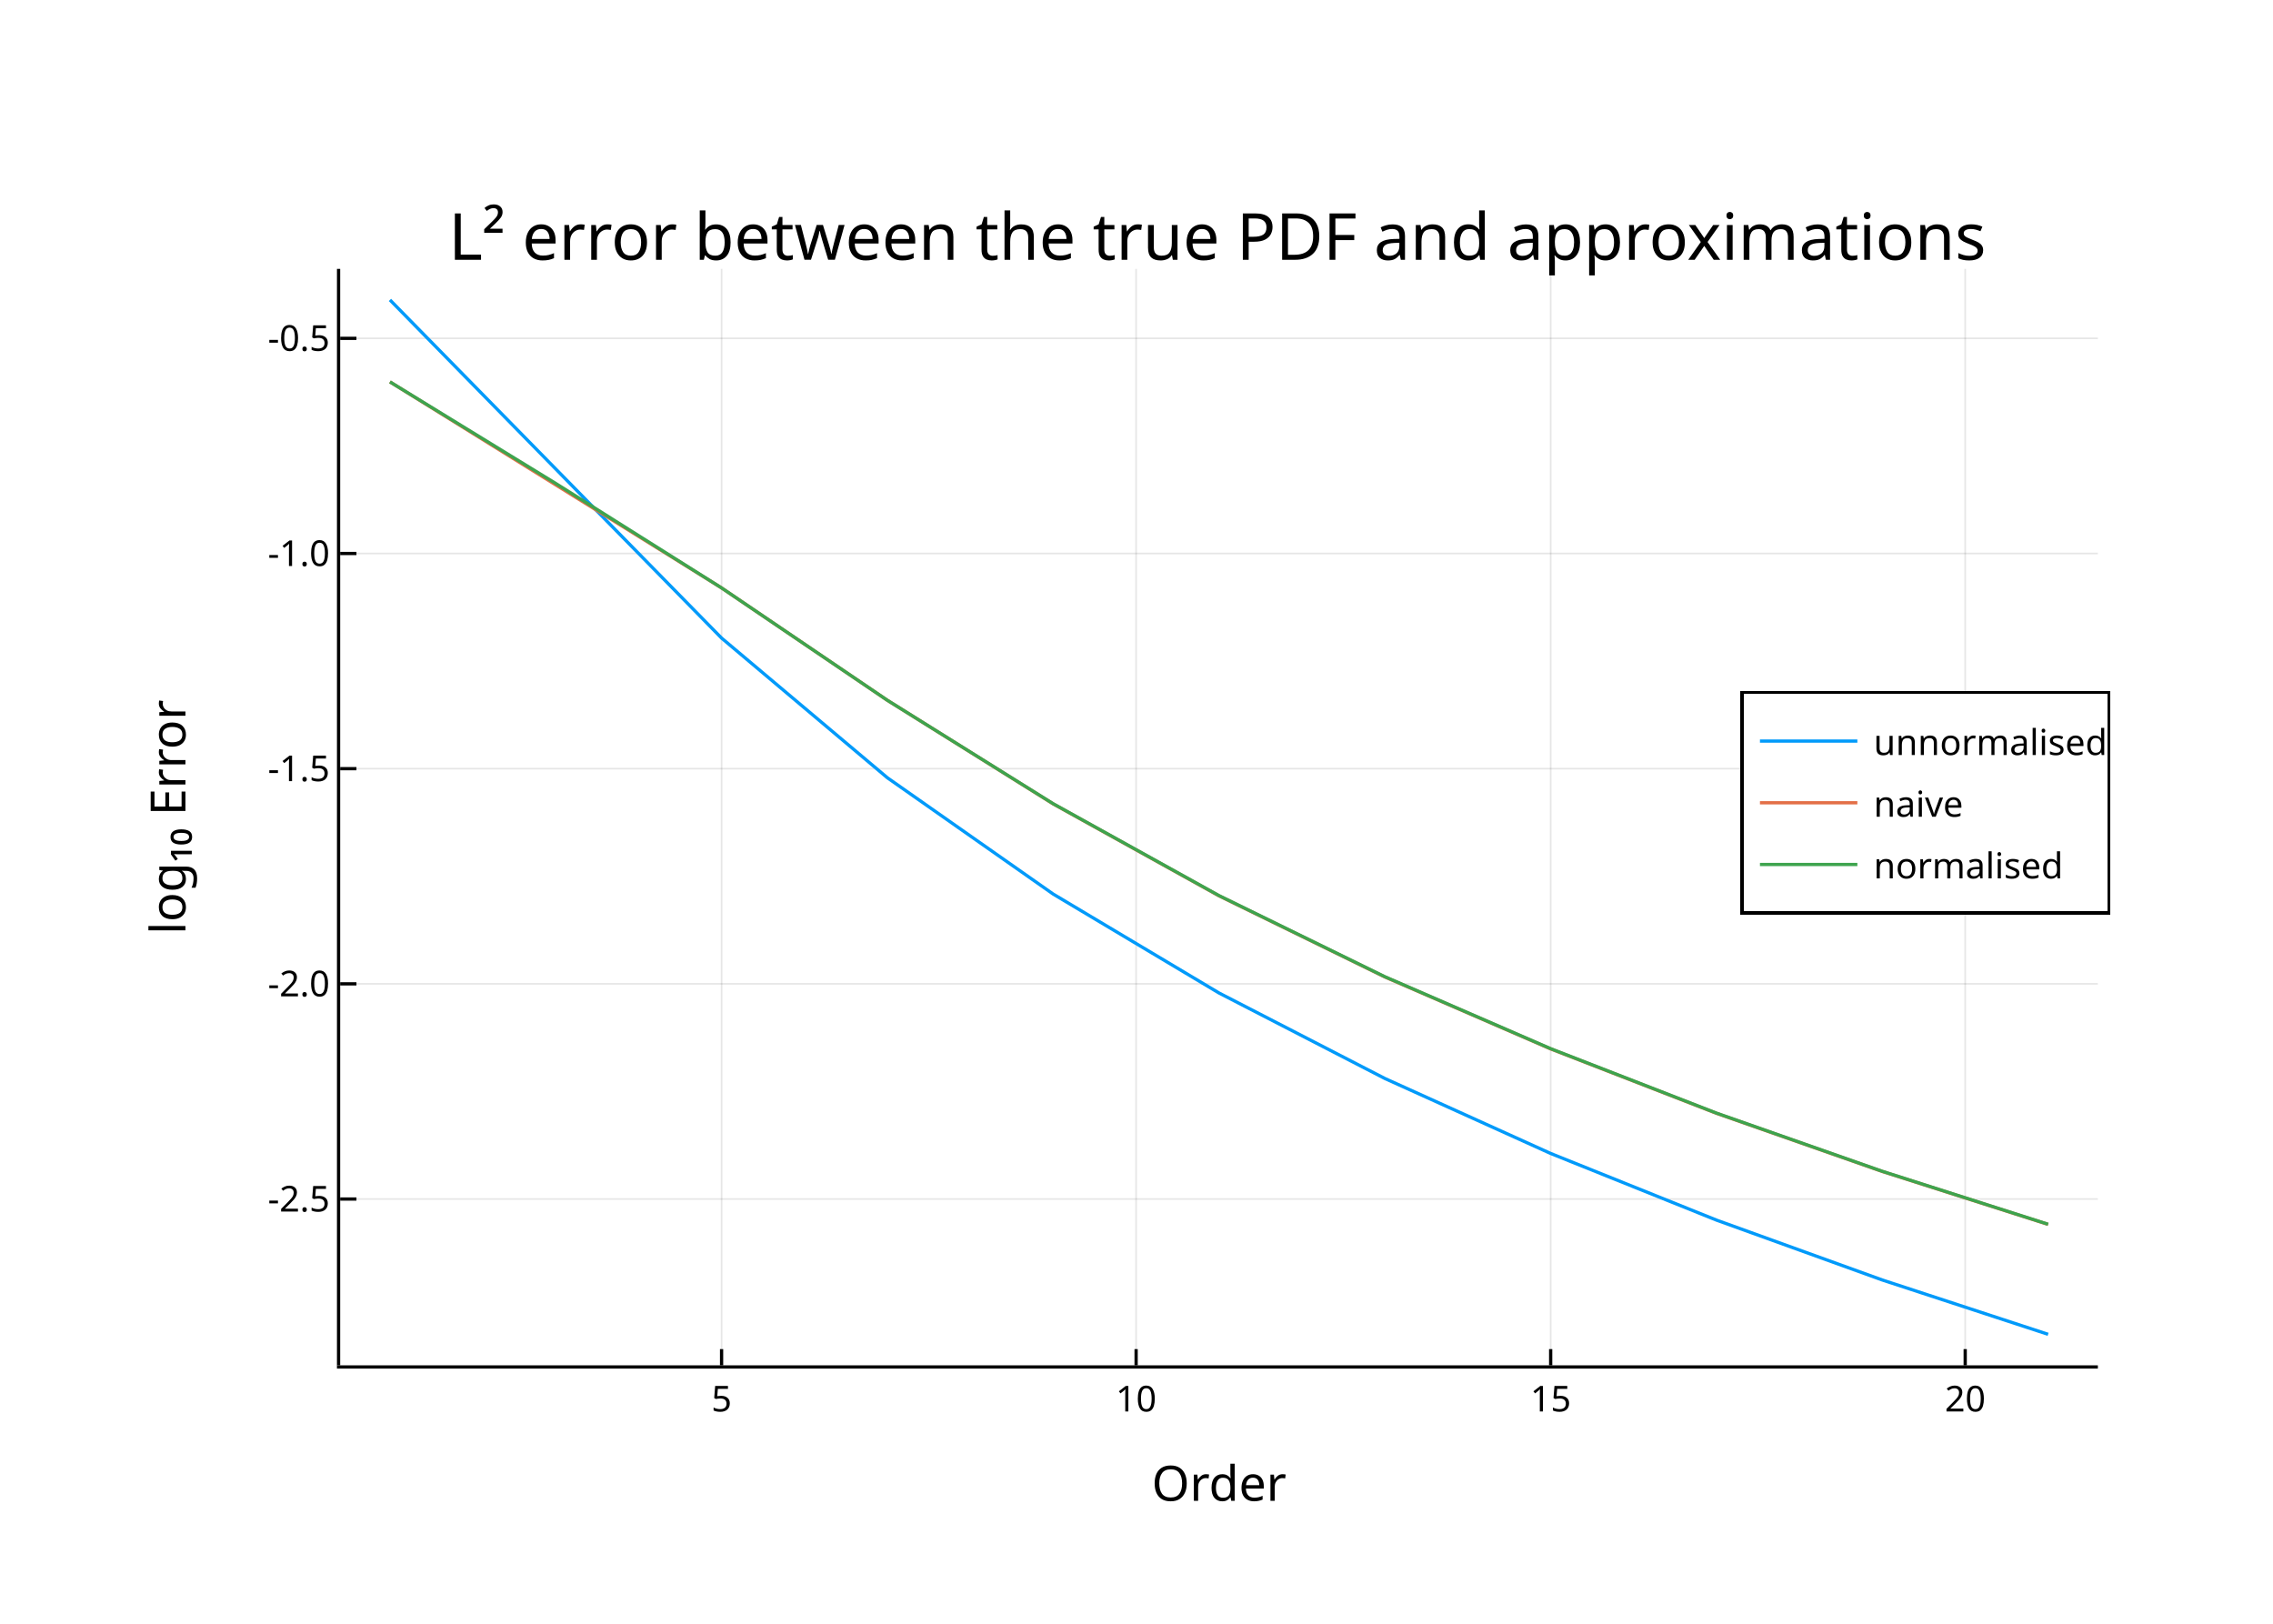
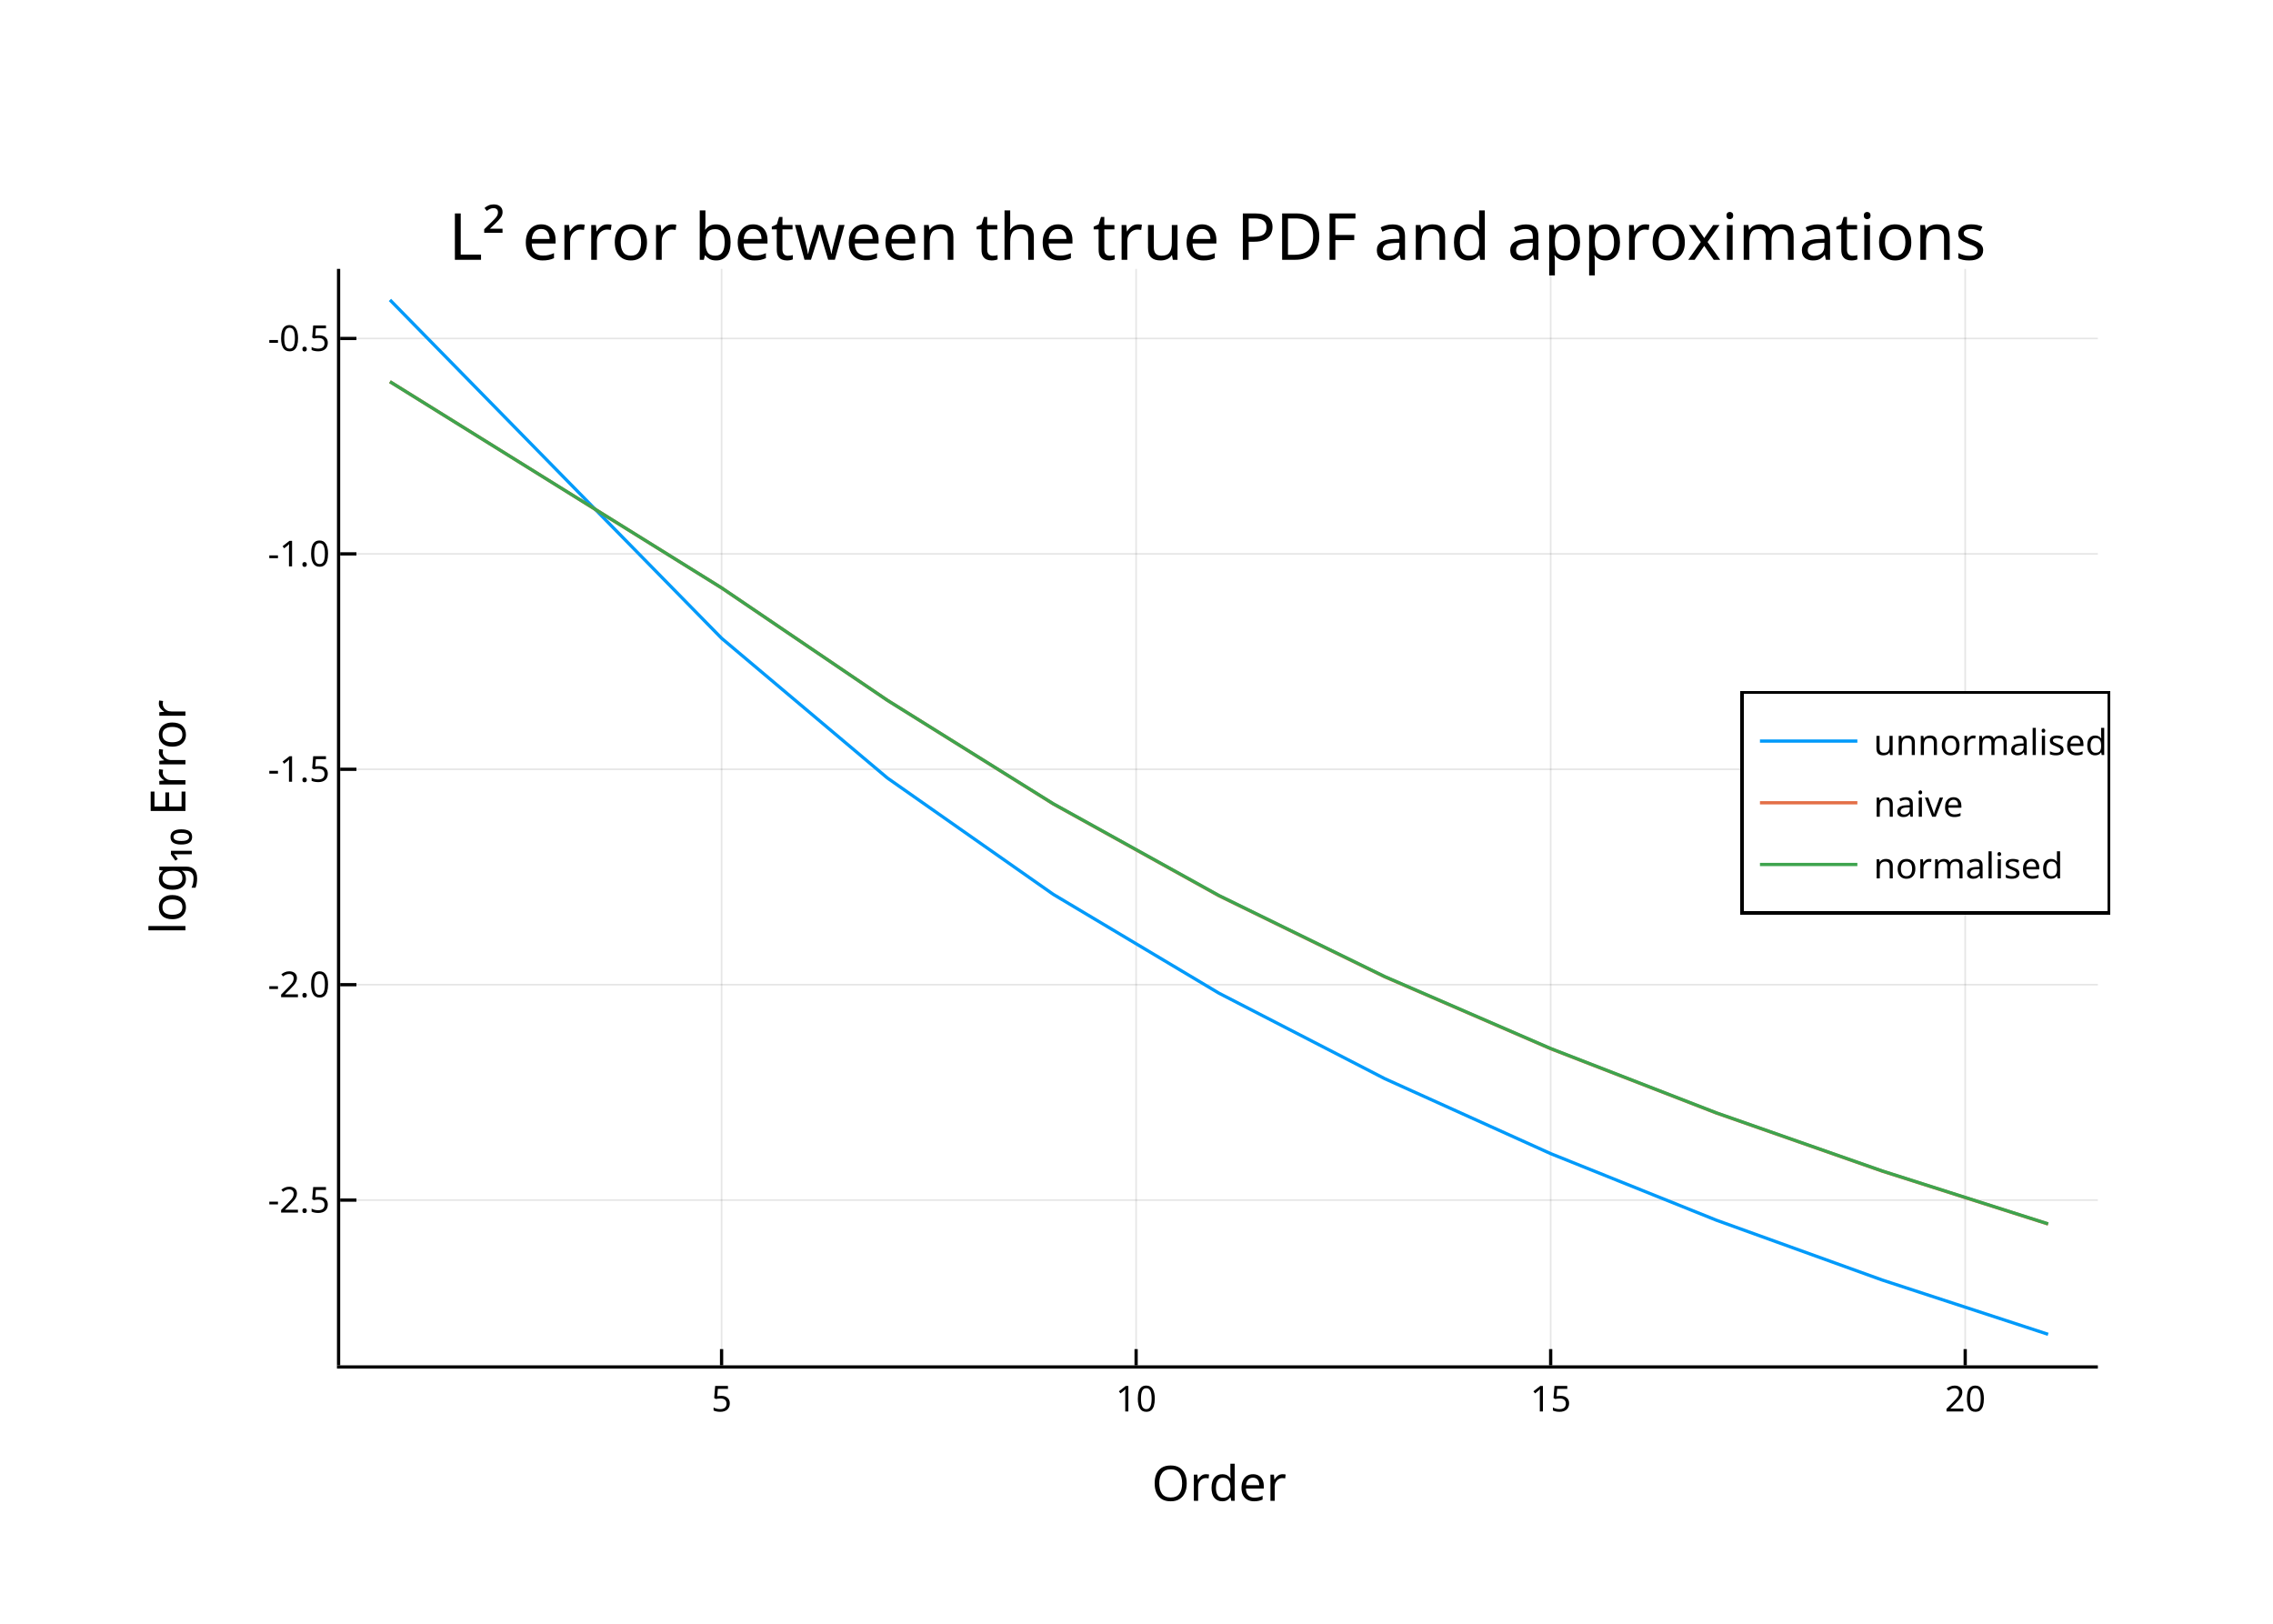
<svg xmlns="http://www.w3.org/2000/svg" class="main-svg" width="700" height="500" style="" viewBox="0 0 700 500">
  <rect x="0" y="0" width="700" height="500" style="fill: rgb(255, 255, 255); fill-opacity: 1;" />
-   <defs id="defs-d74f37">
+   <defs id="defs-77fda5">
    <g class="clips">
-       <clipPath id="clipd74f37xyplot" class="plotclip">
+       <clipPath id="clip77fda5xyplot" class="plotclip">
        <rect width="541.293" height="337.635" />
      </clipPath>
-       <clipPath class="axesclip" id="clipd74f37x">
+       <clipPath class="axesclip" id="clip77fda5x">
        <rect x="104.77" y="0" width="541.293" height="500" />
      </clipPath>
-       <clipPath class="axesclip" id="clipd74f37y">
+       <clipPath class="axesclip" id="clip77fda5y">
        <rect x="0" y="82.797" width="700" height="337.635" />
      </clipPath>
-       <clipPath class="axesclip" id="clipd74f37xy">
+       <clipPath class="axesclip" id="clip77fda5xy">
        <rect x="104.77" y="82.797" width="541.293" height="337.635" />
      </clipPath>
    </g>
    <g class="gradients" />
  </defs>
  <g class="bglayer" />
  <g class="layer-below">
    <g class="imagelayer" />
    <g class="shapelayer" />
  </g>
  <g class="cartesianlayer">
    <g class="subplot xy">
      <g class="layer-subplot">
        <g class="shapelayer" />
        <g class="imagelayer" />
      </g>
      <g class="gridlayer">
        <g class="x">
          <path class="xgrid crisp" transform="translate(222.2203,0)" d="M0,82.797v337.635" style="stroke: rgb(0, 0, 0); stroke-opacity: 0.1; stroke-width: 0.5px;" />
          <path class="xgrid crisp" transform="translate(349.8803,0)" d="M0,82.797v337.635" style="stroke: rgb(0, 0, 0); stroke-opacity: 0.1; stroke-width: 0.5px;" />
          <path class="xgrid crisp" transform="translate(477.5503,0)" d="M0,82.797v337.635" style="stroke: rgb(0, 0, 0); stroke-opacity: 0.1; stroke-width: 0.5px;" />
          <path class="xgrid crisp" transform="translate(605.2103,0)" d="M0,82.797v337.635" style="stroke: rgb(0, 0, 0); stroke-opacity: 0.1; stroke-width: 0.5px;" />
        </g>
        <g class="y">
-           <path class="ygrid crisp" transform="translate(0,369.2169)" d="M104.77,0h541.293" style="stroke: rgb(0, 0, 0); stroke-opacity: 0.1; stroke-width: 0.5px;" />
-           <path class="ygrid crisp" transform="translate(0,302.9569)" d="M104.77,0h541.293" style="stroke: rgb(0, 0, 0); stroke-opacity: 0.1; stroke-width: 0.5px;" />
-           <path class="ygrid crisp" transform="translate(0,236.6969)" d="M104.77,0h541.293" style="stroke: rgb(0, 0, 0); stroke-opacity: 0.1; stroke-width: 0.5px;" />
-           <path class="ygrid crisp" transform="translate(0,170.4369)" d="M104.77,0h541.293" style="stroke: rgb(0, 0, 0); stroke-opacity: 0.1; stroke-width: 0.5px;" />
-           <path class="ygrid crisp" transform="translate(0,104.1869)" d="M104.77,0h541.293" style="stroke: rgb(0, 0, 0); stroke-opacity: 0.1; stroke-width: 0.5px;" />
+           <path class="ygrid crisp" transform="translate(0,369.5469)" d="M104.77,0h541.293" style="stroke: rgb(0, 0, 0); stroke-opacity: 0.1; stroke-width: 0.5px;" />
+           <path class="ygrid crisp" transform="translate(0,303.2169)" d="M104.77,0h541.293" style="stroke: rgb(0, 0, 0); stroke-opacity: 0.1; stroke-width: 0.5px;" />
+           <path class="ygrid crisp" transform="translate(0,236.8869)" d="M104.77,0h541.293" style="stroke: rgb(0, 0, 0); stroke-opacity: 0.1; stroke-width: 0.5px;" />
+           <path class="ygrid crisp" transform="translate(0,170.5569)" d="M104.77,0h541.293" style="stroke: rgb(0, 0, 0); stroke-opacity: 0.1; stroke-width: 0.5px;" />
+           <path class="ygrid crisp" transform="translate(0,104.2269)" d="M104.77,0h541.293" style="stroke: rgb(0, 0, 0); stroke-opacity: 0.1; stroke-width: 0.5px;" />
        </g>
      </g>
      <g class="zerolinelayer" />
      <path class="xlines-below" />
      <path class="ylines-below" />
      <g class="overlines-below" />
      <g class="xaxislayer-below" />
      <g class="yaxislayer-below" />
      <g class="overaxes-below" />
-       <g class="plot" transform="translate(104.7703,82.79692)" clip-path="url('#clipd74f37xyplot')">
+       <g class="plot" transform="translate(104.7703,82.79692)" clip-path="url('#clip77fda5xyplot')">
        <g class="scatterlayer mlayer">
-           <g class="trace scatter tracea69b9b" style="stroke-miterlimit: 2; opacity: 1;">
+           <g class="trace scatter trace25331c" style="stroke-miterlimit: 2; opacity: 1;">
            <g class="fills" />
            <g class="errorbars" />
            <g class="lines">
-               <path class="js-line" d="M15.32,9.56L117.45,113.69L168.52,156.71L219.58,192.52L270.65,222.98L321.71,249.3L372.78,272.39L423.84,292.91L474.91,311.35L525.97,328.08" style="vector-effect: non-scaling-stroke; fill: none; stroke: rgb(0, 154, 250); stroke-opacity: 1; stroke-width: 1px; opacity: 1;" />
+               <path class="js-line" d="M15.32,9.56L117.45,113.74L168.52,156.78L219.58,192.59L270.65,223.05L321.71,249.37L372.78,272.44L423.84,292.95L474.91,311.37L525.97,328.08" style="vector-effect: non-scaling-stroke; fill: none; stroke: rgb(0, 154, 250); stroke-opacity: 1; stroke-width: 1px; opacity: 1;" />
            </g>
            <g class="points" />
            <g class="text" />
          </g>
-           <g class="trace scatter traceeedfb0" style="stroke-miterlimit: 2; opacity: 1;">
+           <g class="trace scatter trace135773" style="stroke-miterlimit: 2; opacity: 1;">
            <g class="fills" />
            <g class="errorbars" />
            <g class="lines">
-               <path class="js-line" d="M15.32,34.8L117.45,98.25L168.52,132.86L219.58,164.76L270.65,193.07L321.71,218.04L372.78,240.2L423.84,260.03L474.91,277.94L525.97,294.24" style="vector-effect: non-scaling-stroke; fill: none; stroke: rgb(227, 111, 71); stroke-opacity: 1; stroke-width: 1px; opacity: 1;" />
+               <path class="js-line" d="M15.32,34.74L117.45,98.24L168.52,132.85L219.58,164.75L270.65,193.05L321.71,218.01L372.78,240.14L423.84,259.95L474.91,277.84L525.97,294.12" style="vector-effect: non-scaling-stroke; fill: none; stroke: rgb(227, 111, 71); stroke-opacity: 1; stroke-width: 1px; opacity: 1;" />
            </g>
            <g class="points" />
            <g class="text" />
          </g>
-           <g class="trace scatter trace3dfd6a" style="stroke-miterlimit: 2; opacity: 1;">
+           <g class="trace scatter tracef01bfe" style="stroke-miterlimit: 2; opacity: 1;">
            <g class="fills" />
            <g class="errorbars" />
            <g class="lines">
-               <path class="js-line" d="M15.32,34.8L66.38,66.07L117.45,98.24L168.52,132.85L219.58,164.7L270.65,192.99L321.71,217.96L372.78,240.12L423.84,259.96L474.91,277.88L525.97,294.19" style="vector-effect: non-scaling-stroke; fill: none; stroke: rgb(62, 164, 78); stroke-opacity: 1; stroke-width: 1px; opacity: 1;" />
+               <path class="js-line" d="M15.32,34.74L117.45,98.22L168.52,132.85L219.58,164.69L270.65,192.97L321.71,217.93L372.78,240.07L423.84,259.89L474.91,277.78L525.97,294.07" style="vector-effect: non-scaling-stroke; fill: none; stroke: rgb(62, 164, 78); stroke-opacity: 1; stroke-width: 1px; opacity: 1;" />
            </g>
            <g class="points" />
            <g class="text" />
          </g>
        </g>
      </g>
      <g class="overplot" />
      <path class="xlines-above crisp" d="M103.77,420.932H646.063" style="fill: none; stroke-width: 1px; stroke: rgb(0, 0, 0); stroke-opacity: 1;" />
      <path class="ylines-above crisp" d="M104.27,82.797V420.432" style="fill: none; stroke-width: 1px; stroke: rgb(0, 0, 0); stroke-opacity: 1;" />
      <g class="overlines-above" />
      <g class="xaxislayer-above">
        <path class="xtick ticks crisp" d="M0,420.432v-5" transform="translate(222.2203,0)" style="stroke: rgb(0, 0, 0); stroke-opacity: 1; stroke-width: 1px;" />
        <path class="xtick ticks crisp" d="M0,420.432v-5" transform="translate(349.8803,0)" style="stroke: rgb(0, 0, 0); stroke-opacity: 1; stroke-width: 1px;" />
        <path class="xtick ticks crisp" d="M0,420.432v-5" transform="translate(477.5503,0)" style="stroke: rgb(0, 0, 0); stroke-opacity: 1; stroke-width: 1px;" />
        <path class="xtick ticks crisp" d="M0,420.432v-5" transform="translate(605.2103,0)" style="stroke: rgb(0, 0, 0); stroke-opacity: 1; stroke-width: 1px;" />
        <g class="xtick">
          <text text-anchor="middle" x="0" y="434.632" transform="translate(222.2203,0)" style="font-family: sans-serif; font-size: 11px; fill: rgb(0, 0, 0); fill-opacity: 1; white-space: pre;">5</text>
        </g>
        <g class="xtick">
          <text text-anchor="middle" x="0" y="434.632" transform="translate(349.8803,0)" style="font-family: sans-serif; font-size: 11px; fill: rgb(0, 0, 0); fill-opacity: 1; white-space: pre;">10</text>
        </g>
        <g class="xtick">
          <text text-anchor="middle" x="0" y="434.632" transform="translate(477.5503,0)" style="font-family: sans-serif; font-size: 11px; fill: rgb(0, 0, 0); fill-opacity: 1; white-space: pre;">15</text>
        </g>
        <g class="xtick">
          <text text-anchor="middle" x="0" y="434.632" transform="translate(605.2103,0)" style="font-family: sans-serif; font-size: 11px; fill: rgb(0, 0, 0); fill-opacity: 1; white-space: pre;">20</text>
        </g>
      </g>
      <g class="yaxislayer-above">
-         <path class="ytick ticks crisp" d="M104.77,0h5" transform="translate(0,369.2169)" style="stroke: rgb(0, 0, 0); stroke-opacity: 1; stroke-width: 1px;" />
-         <path class="ytick ticks crisp" d="M104.77,0h5" transform="translate(0,302.9569)" style="stroke: rgb(0, 0, 0); stroke-opacity: 1; stroke-width: 1px;" />
-         <path class="ytick ticks crisp" d="M104.77,0h5" transform="translate(0,236.6969)" style="stroke: rgb(0, 0, 0); stroke-opacity: 1; stroke-width: 1px;" />
-         <path class="ytick ticks crisp" d="M104.77,0h5" transform="translate(0,170.4369)" style="stroke: rgb(0, 0, 0); stroke-opacity: 1; stroke-width: 1px;" />
-         <path class="ytick ticks crisp" d="M104.77,0h5" transform="translate(0,104.1869)" style="stroke: rgb(0, 0, 0); stroke-opacity: 1; stroke-width: 1px;" />
-         <g class="ytick">
-           <text text-anchor="end" x="101.57" y="3.85" transform="translate(0,369.2169)" style="font-family: sans-serif; font-size: 11px; fill: rgb(0, 0, 0); fill-opacity: 1; white-space: pre;">-2.5</text>
-         </g>
-         <g class="ytick">
-           <text text-anchor="end" x="101.57" y="3.85" transform="translate(0,302.9569)" style="font-family: sans-serif; font-size: 11px; fill: rgb(0, 0, 0); fill-opacity: 1; white-space: pre;">-2.0</text>
-         </g>
-         <g class="ytick">
-           <text text-anchor="end" x="101.57" y="3.85" transform="translate(0,236.6969)" style="font-family: sans-serif; font-size: 11px; fill: rgb(0, 0, 0); fill-opacity: 1; white-space: pre;">-1.5</text>
-         </g>
-         <g class="ytick">
-           <text text-anchor="end" x="101.57" y="3.85" transform="translate(0,170.4369)" style="font-family: sans-serif; font-size: 11px; fill: rgb(0, 0, 0); fill-opacity: 1; white-space: pre;">-1.0</text>
-         </g>
-         <g class="ytick">
-           <text text-anchor="end" x="101.57" y="3.85" transform="translate(0,104.1869)" style="font-family: sans-serif; font-size: 11px; fill: rgb(0, 0, 0); fill-opacity: 1; white-space: pre;">-0.5</text>
+         <path class="ytick ticks crisp" d="M104.77,0h5" transform="translate(0,369.5469)" style="stroke: rgb(0, 0, 0); stroke-opacity: 1; stroke-width: 1px;" />
+         <path class="ytick ticks crisp" d="M104.77,0h5" transform="translate(0,303.2169)" style="stroke: rgb(0, 0, 0); stroke-opacity: 1; stroke-width: 1px;" />
+         <path class="ytick ticks crisp" d="M104.77,0h5" transform="translate(0,236.8869)" style="stroke: rgb(0, 0, 0); stroke-opacity: 1; stroke-width: 1px;" />
+         <path class="ytick ticks crisp" d="M104.77,0h5" transform="translate(0,170.5569)" style="stroke: rgb(0, 0, 0); stroke-opacity: 1; stroke-width: 1px;" />
+         <path class="ytick ticks crisp" d="M104.77,0h5" transform="translate(0,104.2269)" style="stroke: rgb(0, 0, 0); stroke-opacity: 1; stroke-width: 1px;" />
+         <g class="ytick">
+           <text text-anchor="end" x="101.57" y="3.85" transform="translate(0,369.5469)" style="font-family: sans-serif; font-size: 11px; fill: rgb(0, 0, 0); fill-opacity: 1; white-space: pre;">-2.5</text>
+         </g>
+         <g class="ytick">
+           <text text-anchor="end" x="101.57" y="3.85" transform="translate(0,303.2169)" style="font-family: sans-serif; font-size: 11px; fill: rgb(0, 0, 0); fill-opacity: 1; white-space: pre;">-2.0</text>
+         </g>
+         <g class="ytick">
+           <text text-anchor="end" x="101.57" y="3.85" transform="translate(0,236.8869)" style="font-family: sans-serif; font-size: 11px; fill: rgb(0, 0, 0); fill-opacity: 1; white-space: pre;">-1.5</text>
+         </g>
+         <g class="ytick">
+           <text text-anchor="end" x="101.57" y="3.85" transform="translate(0,170.5569)" style="font-family: sans-serif; font-size: 11px; fill: rgb(0, 0, 0); fill-opacity: 1; white-space: pre;">-1.0</text>
+         </g>
+         <g class="ytick">
+           <text text-anchor="end" x="101.57" y="3.85" transform="translate(0,104.2269)" style="font-family: sans-serif; font-size: 11px; fill: rgb(0, 0, 0); fill-opacity: 1; white-space: pre;">-0.5</text>
        </g>
      </g>
      <g class="overaxes-above" />
    </g>
  </g>
  <g class="polarlayer" />
  <g class="ternarylayer" />
  <g class="geolayer" />
  <g class="funnelarealayer" />
  <g class="pielayer" />
  <g class="treemaplayer" />
  <g class="sunburstlayer" />
  <g class="glimages" />
-   <defs id="topdefs-d74f37">
+   <defs id="topdefs-77fda5">
    <g class="clips" />
-     <clipPath id="legendd74f37">
+     <clipPath id="legend77fda5">
      <rect width="112" height="67" x="1" y="1" />
    </clipPath>
  </defs>
  <g class="layer-above">
    <g class="imagelayer" />
    <g class="shapelayer" />
  </g>
  <g class="infolayer">
    <g class="legend" pointer-events="all" transform="translate(536,212.7)">
      <rect class="bg" shape-rendering="crispEdges" width="113" height="68" x="0.5" y="0.5" style="stroke: rgb(0, 0, 0); stroke-opacity: 1; fill: rgb(255, 255, 255); fill-opacity: 1; stroke-width: 1px;" />
-       <g class="scrollbox" transform="" clip-path="url('#legendd74f37')">
+       <g class="scrollbox" transform="" clip-path="url('#legend77fda5')">
        <g class="groups">
          <g class="traces" transform="translate(1,15.5)" style="opacity: 1;">
            <text class="legendtext" text-anchor="start" x="40" y="4.29" style="font-family: sans-serif; font-size: 11px; fill: rgb(0, 0, 0); fill-opacity: 1; white-space: pre;">unnormalised</text>
            <g class="layers" style="opacity: 1;">
              <g class="legendfill" />
              <g class="legendlines">
                <path class="js-line" d="M5,0h30" style="fill: none; stroke: rgb(0, 154, 250); stroke-opacity: 1; stroke-width: 1px;" />
              </g>
              <g class="legendsymbols">
                <g class="legendpoints" />
              </g>
            </g>
            <rect class="legendtoggle" x="0" y="-9.5" width="106.047" height="19" style="fill: rgb(0, 0, 0); fill-opacity: 0;" />
          </g>
          <g class="traces" transform="translate(1,34.5)" style="opacity: 1;">
            <text class="legendtext" text-anchor="start" x="40" y="4.29" style="font-family: sans-serif; font-size: 11px; fill: rgb(0, 0, 0); fill-opacity: 1; white-space: pre;">naive</text>
            <g class="layers" style="opacity: 1;">
              <g class="legendfill" />
              <g class="legendlines">
                <path class="js-line" d="M5,0h30" style="fill: none; stroke: rgb(227, 111, 71); stroke-opacity: 1; stroke-width: 1px;" />
              </g>
              <g class="legendsymbols">
                <g class="legendpoints" />
              </g>
            </g>
            <rect class="legendtoggle" x="0" y="-9.5" width="106.047" height="19" style="fill: rgb(0, 0, 0); fill-opacity: 0;" />
          </g>
          <g class="traces" transform="translate(1,53.5)" style="opacity: 1;">
            <text class="legendtext" text-anchor="start" x="40" y="4.29" style="font-family: sans-serif; font-size: 11px; fill: rgb(0, 0, 0); fill-opacity: 1; white-space: pre;">normalised</text>
            <g class="layers" style="opacity: 1;">
              <g class="legendfill" />
              <g class="legendlines">
                <path class="js-line" d="M5,0h30" style="fill: none; stroke: rgb(62, 164, 78); stroke-opacity: 1; stroke-width: 1px;" />
              </g>
              <g class="legendsymbols">
                <g class="legendpoints" />
              </g>
            </g>
            <rect class="legendtoggle" x="0" y="-9.5" width="106.047" height="19" style="fill: rgb(0, 0, 0); fill-opacity: 0;" />
          </g>
        </g>
      </g>
      <rect class="scrollbar" rx="20" ry="3" width="0" height="0" x="0" y="0" style="fill: rgb(128, 139, 164); fill-opacity: 1;" />
    </g>
    <g class="g-gtitle" />
    <g class="g-xtitle">
      <text class="xtitle" x="375.417" y="462.141" text-anchor="middle" style="font-family: sans-serif; font-size: 15px; fill: rgb(0, 0, 0); opacity: 1; font-weight: normal; white-space: pre;">Order</text>
    </g>
    <g class="g-ytitle">
      <text class="ytitle" transform="rotate(-90,57.10938,251.6146)" x="57.109" y="251.615" text-anchor="middle" style="font-family: sans-serif; font-size: 15px; fill: rgb(0, 0, 0); opacity: 1; font-weight: normal; white-space: pre;">log₁₀ Error</text>
    </g>
    <g class="annotation" data-index="0" style="opacity: 1;">
      <g class="annotation-text-g" transform="rotate(0,375.4167,73)">
        <g class="cursor-pointer" transform="translate(150,60)">
          <rect class="bg" x="0.5" y="0.5" width="449" height="25" style="stroke-width: 1px; stroke: rgb(0, 0, 0); stroke-opacity: 0; fill: rgb(0, 0, 0); fill-opacity: 0;" />
          <text class="annotation-text" text-anchor="middle" x="224.891" y="20" style="font-family: sans-serif; font-size: 20px; fill: rgb(0, 0, 0); fill-opacity: 1; white-space: pre;">L² error between the true PDF and approximations</text>
        </g>
      </g>
    </g>
  </g>
</svg>
